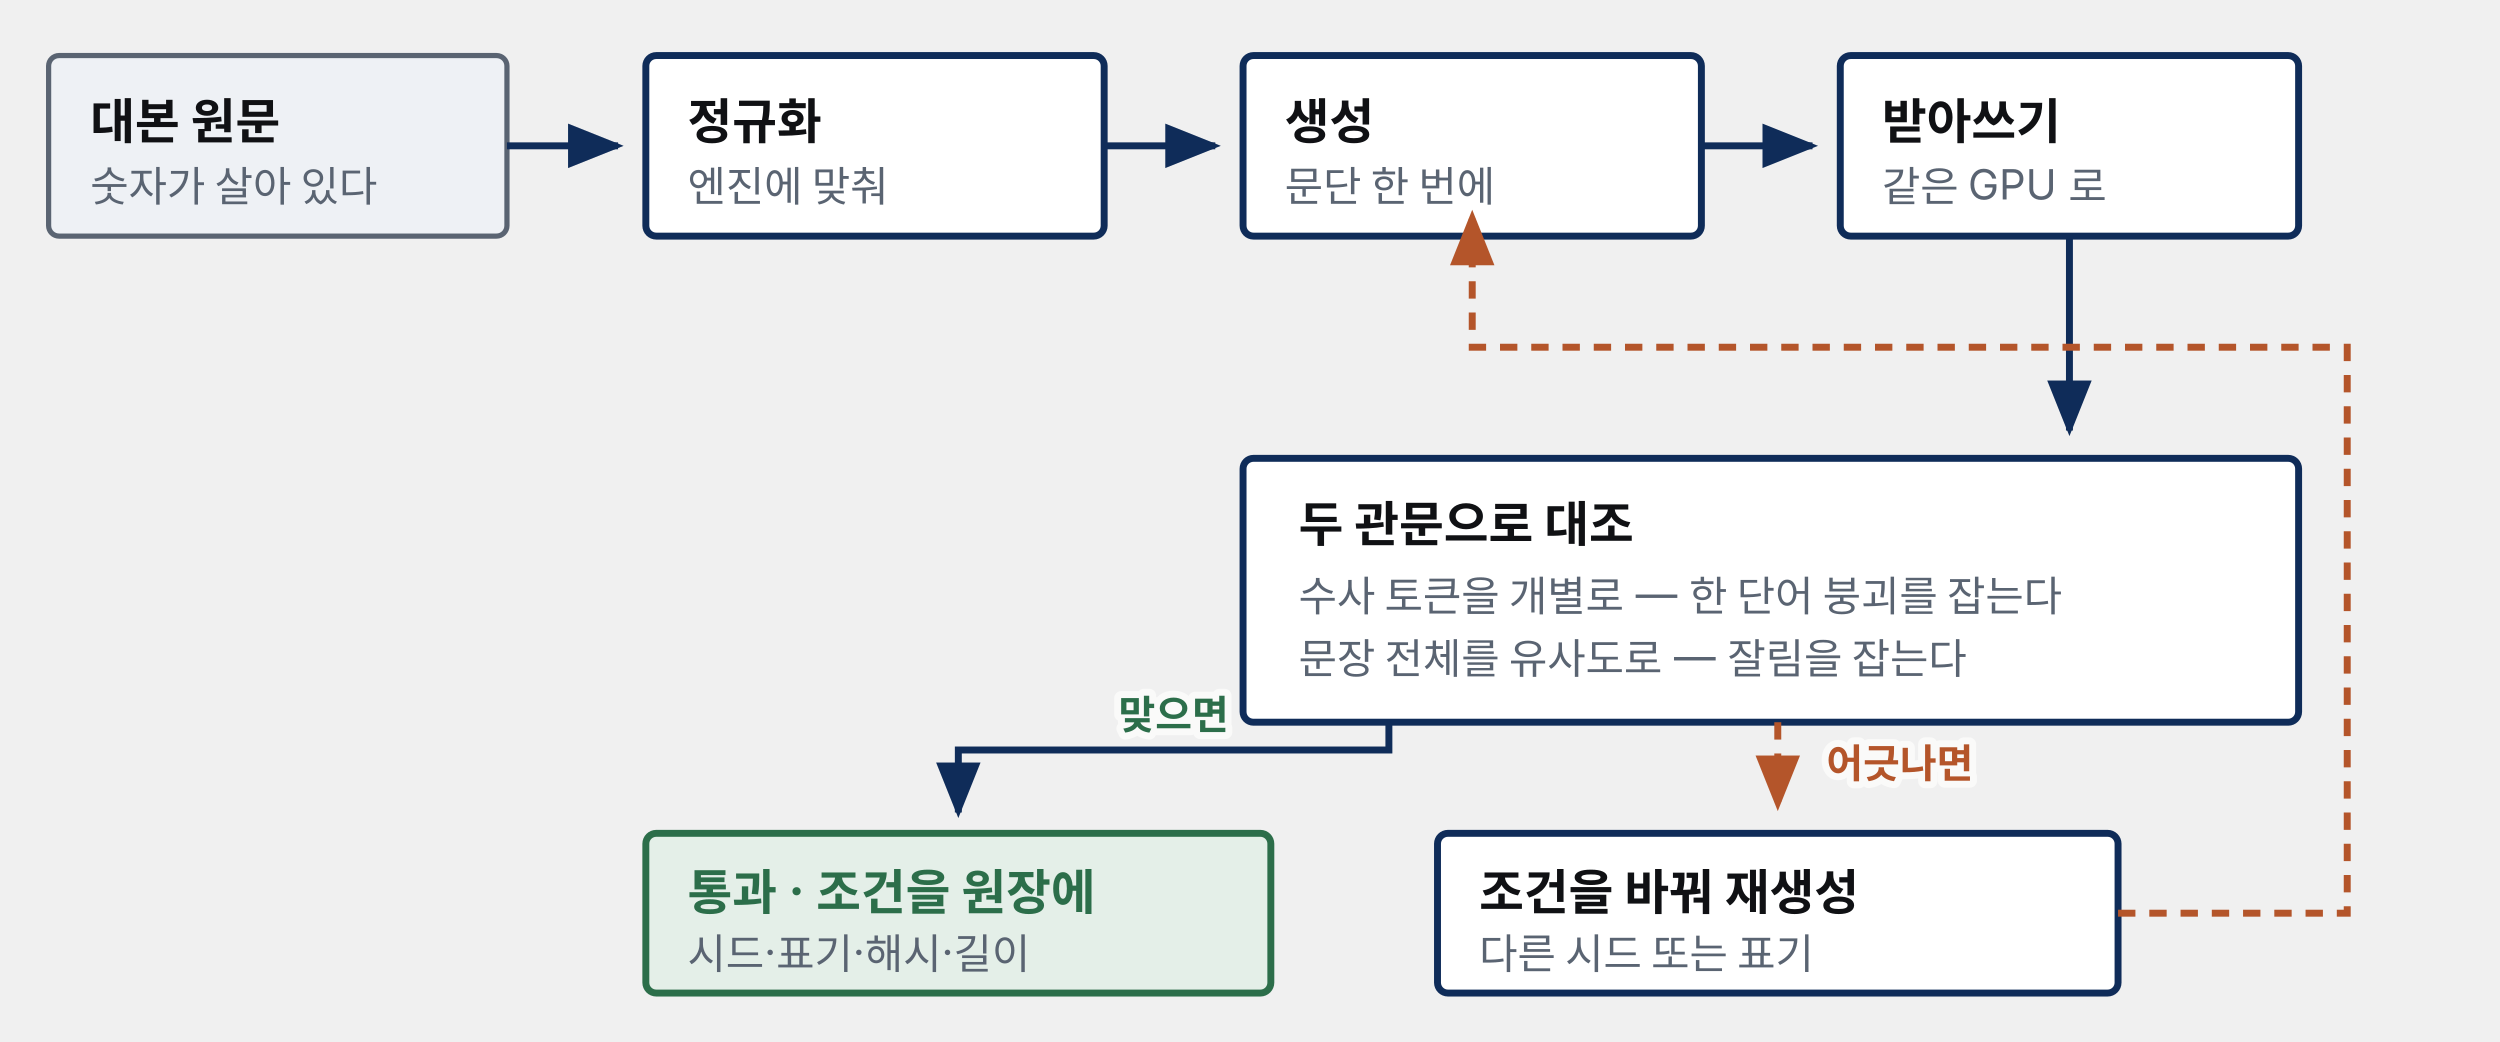
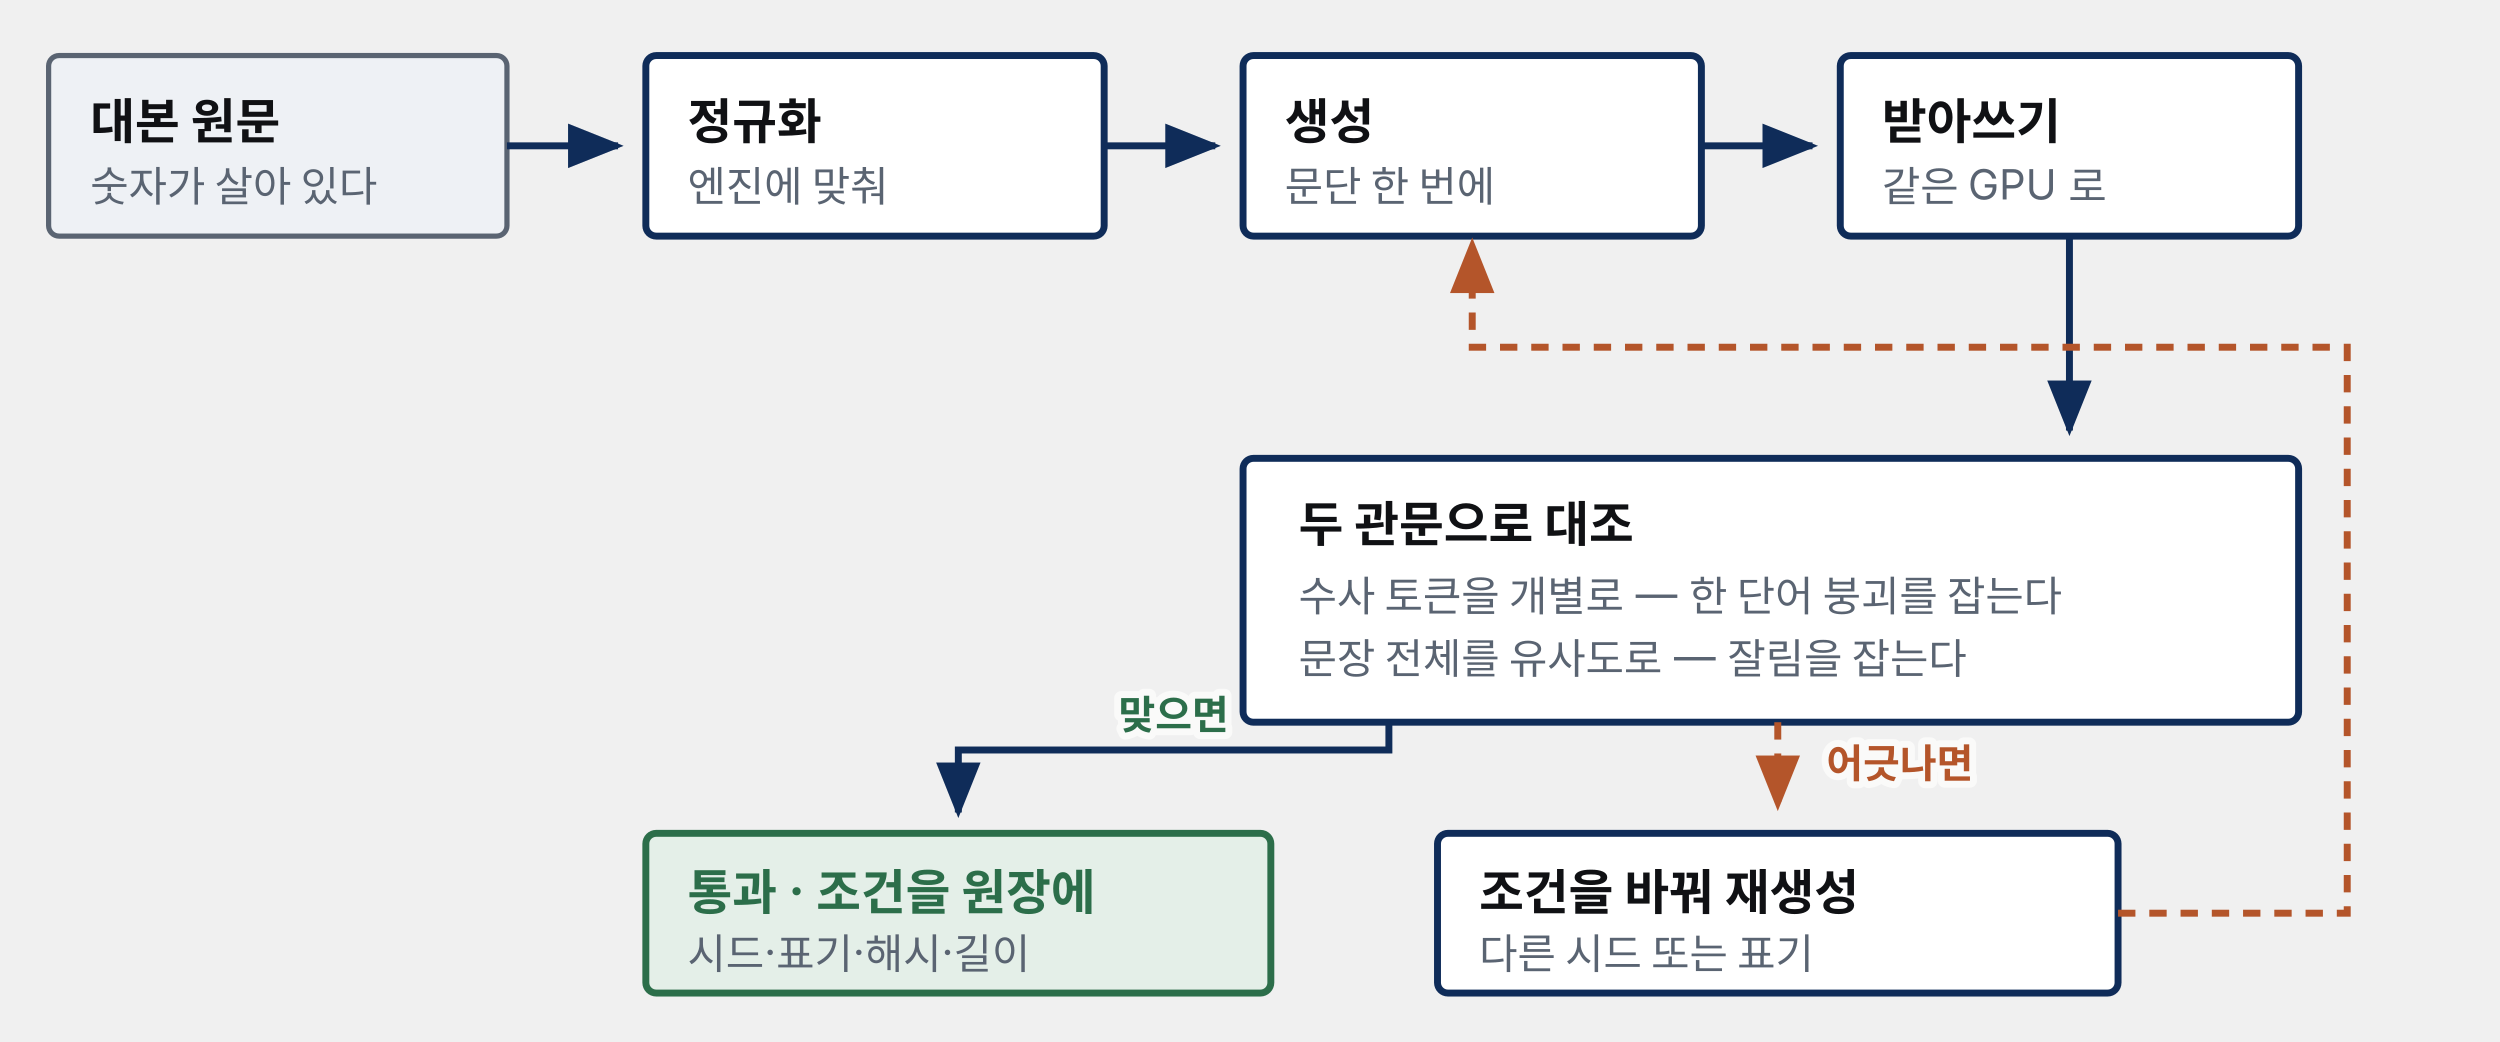
<svg xmlns="http://www.w3.org/2000/svg" viewBox="0 0 720 300" role="img" aria-labelledby="t4">
  <defs>
    <marker id="a2" viewBox="0 0 10 8" refX="9" refY="4" markerWidth="8" markerHeight="7" orient="auto">
      <path d="M0 0 L10 4 L0 8 z" fill="#0f2c59" />
    </marker>
    <marker id="a3" viewBox="0 0 10 8" refX="9" refY="4" markerWidth="8" markerHeight="7" orient="auto">
      <path d="M0 0 L10 4 L0 8 z" fill="#b4552a" />
    </marker>
    <style>
      .b   { fill:#ffffff; stroke:#0f2c59; stroke-width:2; }
      .g   { fill:#eef1f5; stroke:#5a6472; stroke-width:1.5; }
      .ok  { fill:#e4efe8; stroke:#2c6e4a; stroke-width:2; }
      .n   { font:700 14px Inter,"Noto Sans KR",sans-serif; fill:#101114; }
      .s   { font:400 12px Inter,"Noto Sans KR",sans-serif; fill:#5a6472; }
      .go  { font:700 14px Inter,"Noto Sans KR",sans-serif; fill:#2c6e4a; }
      .fl  { stroke:#0f2c59; stroke-width:2; fill:none; }
      .rt  { stroke:#b4552a; stroke-width:2; fill:none; stroke-dasharray:5 4; }
      .el  { font:700 11.5px Inter,"Noto Sans KR",sans-serif;
             paint-order:stroke fill; stroke:#fafaf9; stroke-width:4px; stroke-linejoin:round; }
      .elp { fill:#2c6e4a; }
      .elf { fill:#b4552a; }
    </style>
  </defs>
  <rect class="g" x="14" y="16" width="132" height="52" rx="3" />
  <text class="n" x="26" y="40">대본 원문</text>
  <text class="s" x="26" y="58">숫자가 살아 있다</text>
  <rect class="b" x="186" y="16" width="132" height="52" rx="3" />
  <text class="n" x="198" y="40">정규화</text>
  <text class="s" x="198" y="58">엔진에 맞춰</text>
  <rect class="b" x="358" y="16" width="132" height="52" rx="3" />
  <text class="n" x="370" y="40">생성</text>
  <text class="s" x="370" y="58">문단 한 번에</text>
  <rect class="b" x="530" y="16" width="132" height="52" rx="3" />
  <text class="n" x="542" y="40">받아쓰기</text>
  <text class="s" x="542" y="58">같은 GPU 로</text>
  <rect class="b" x="358" y="132" width="304" height="76" rx="3" />
  <text class="n" x="374" y="156">두 관문으로 대조</text>
  <text class="s" x="374" y="176">수사 토큰을 개별로 — 한 단어 붕괴를 잡는다</text>
  <text class="s" x="374" y="194">문장 전체를 유사도로 — 잘림을 잡는다</text>
  <rect class="ok" x="186" y="240" width="180" height="46" rx="3" />
  <text class="go" x="198" y="262">통과 · 조건을 원장에</text>
  <text class="s" x="198" y="279">시드·표기·해시·길이</text>
  <rect class="b" x="414" y="240" width="196" height="46" rx="3" />
  <text class="n" x="426" y="262">조건을 바꿔 재생성</text>
  <text class="s" x="426" y="279">다른 시드 또는 표기</text>
  <line class="fl" x1="146" y1="42" x2="178" y2="42" marker-end="url(#a2)" />
  <line class="fl" x1="318" y1="42" x2="350" y2="42" marker-end="url(#a2)" />
  <line class="fl" x1="490" y1="42" x2="522" y2="42" marker-end="url(#a2)" />
  <path class="fl" d="M596 68 L596 124" marker-end="url(#a2)" />
  <path class="fl" d="M400 208 L400 216 L276 216 L276 234" marker-end="url(#a2)" />
  <text class="el elp" x="338" y="210" text-anchor="middle">맞으면</text>
  <path class="rt" d="M512 208 L512 232" marker-end="url(#a3)" />
  <text class="el elf" x="526" y="224">어긋나면</text>
-   <path class="rt" d="M610 263 L676 263 L676 100 L424 100 L424 62" marker-end="url(#a3)" />
+   <path class="rt" d="M610 263 L676 263 L676 100 L424 100 L424 70" marker-end="url(#a3)" />
</svg>
